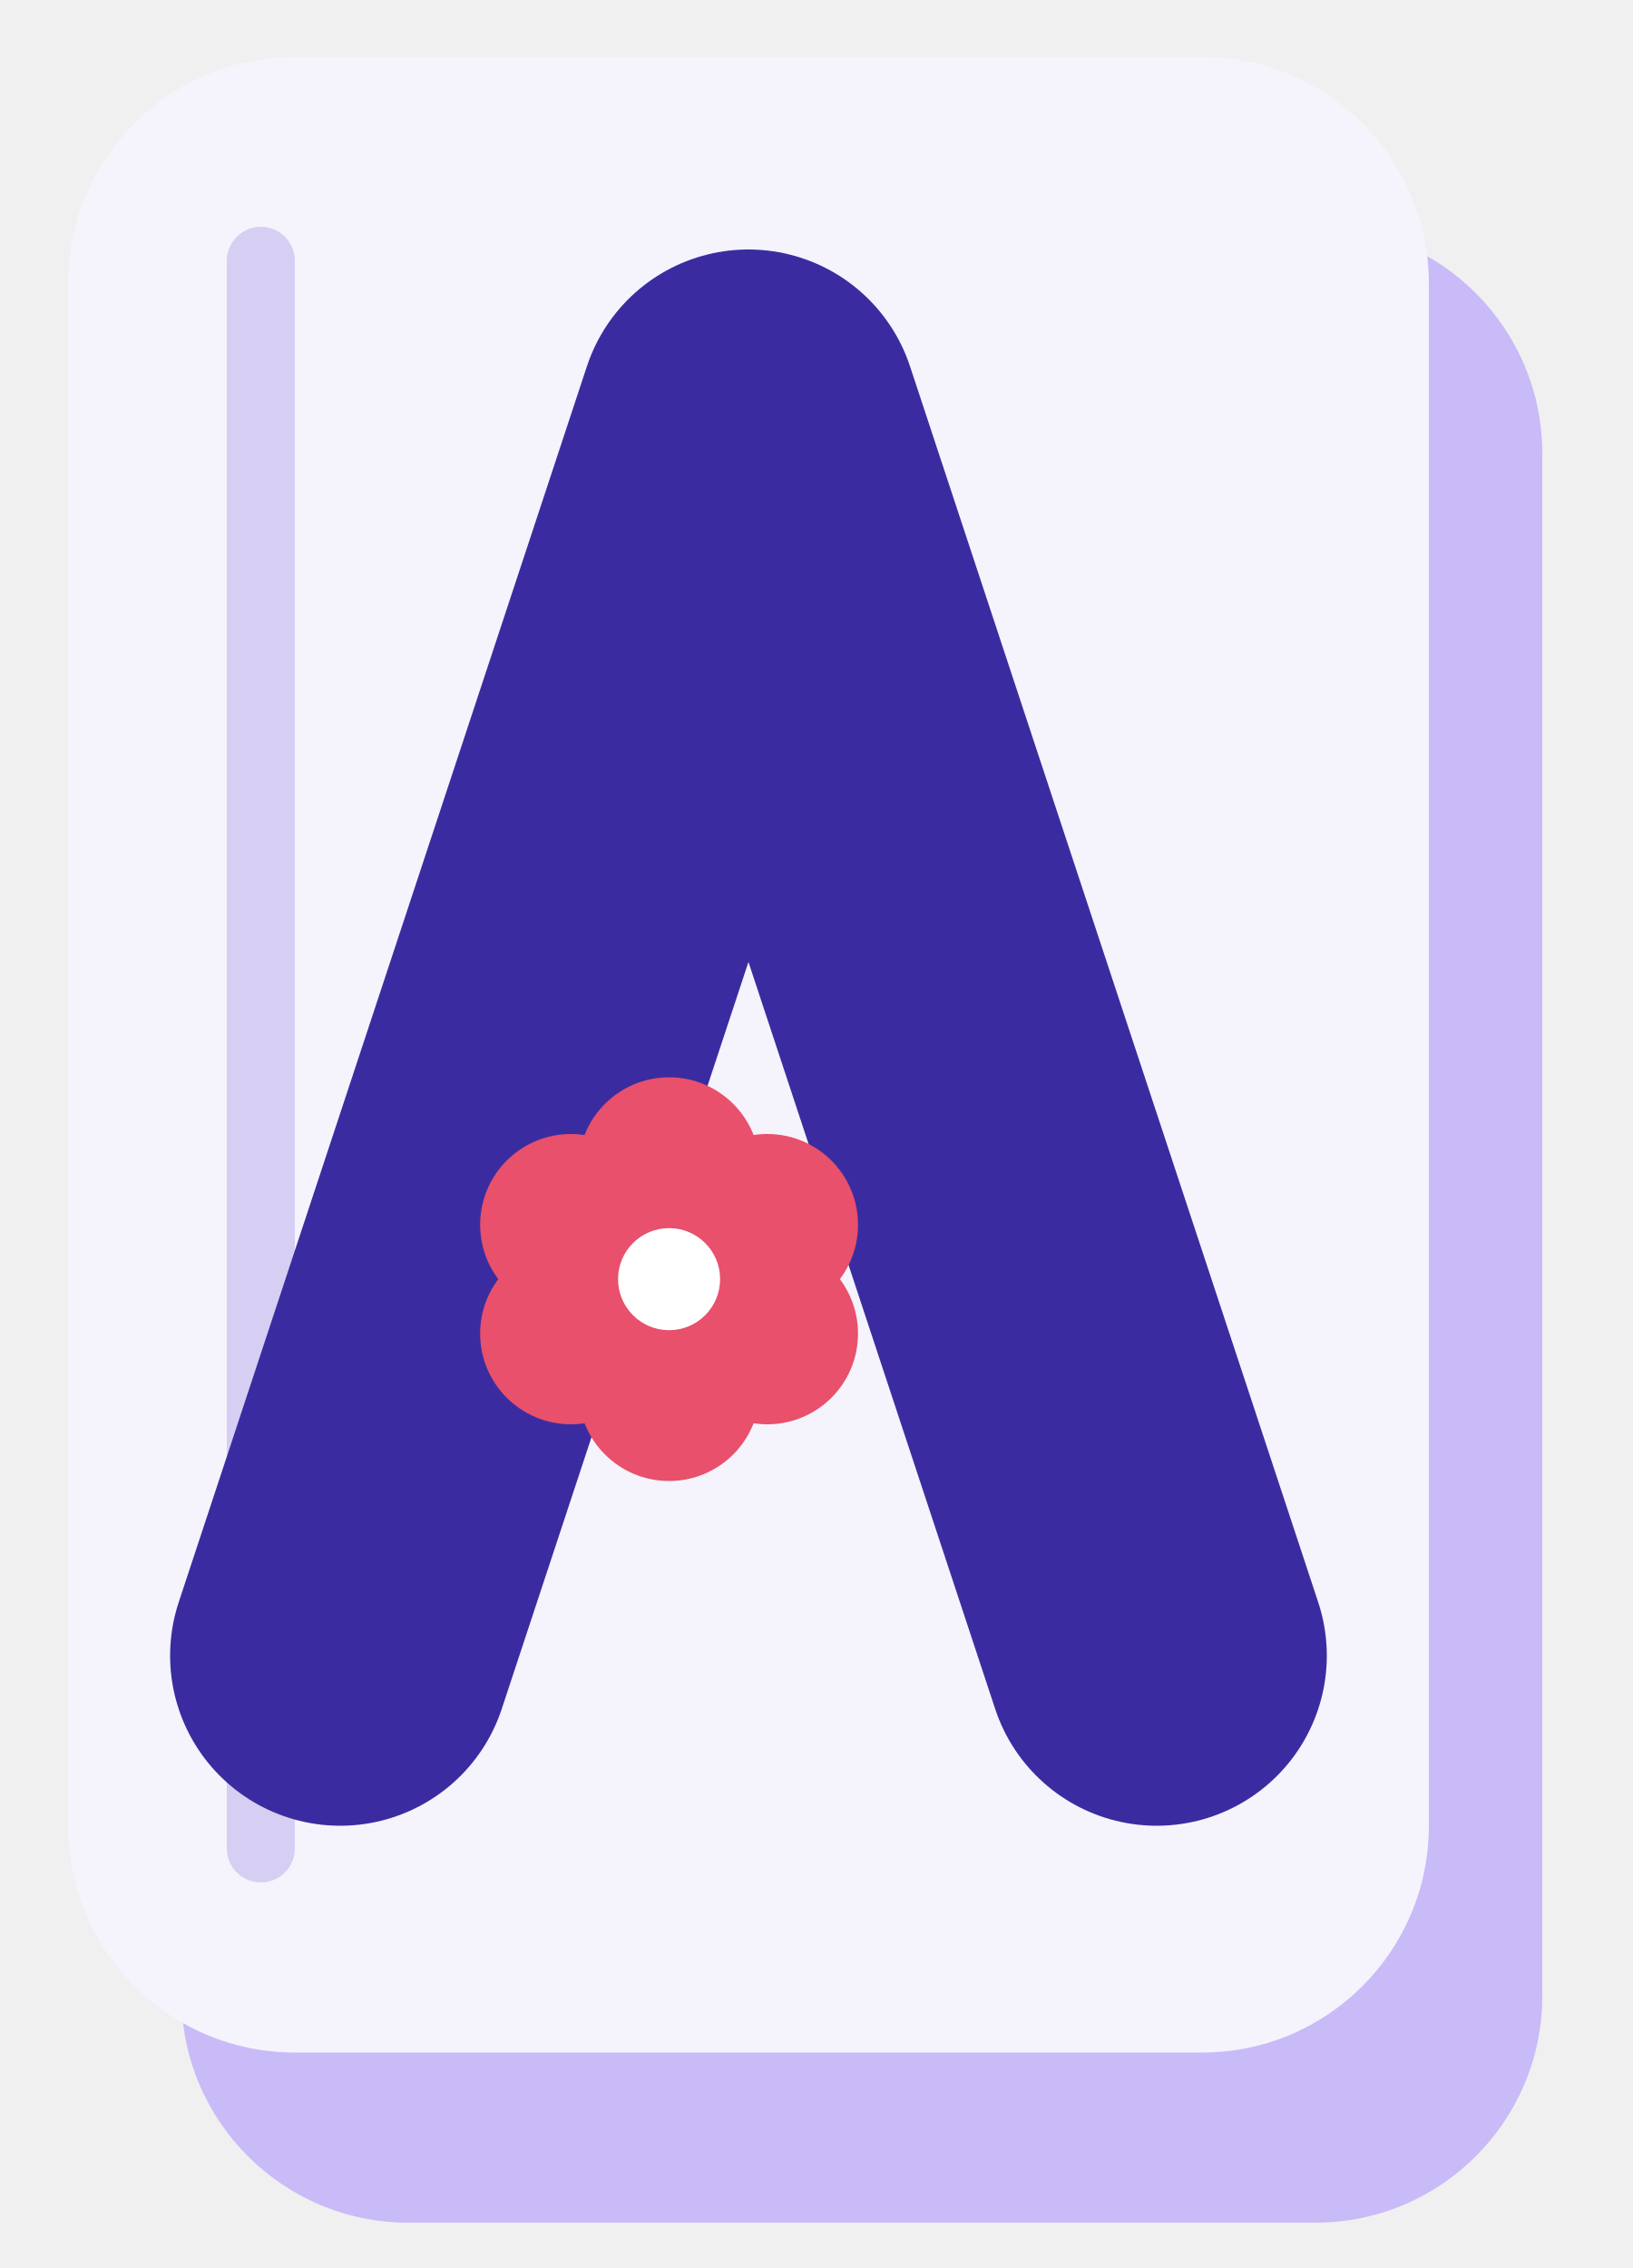
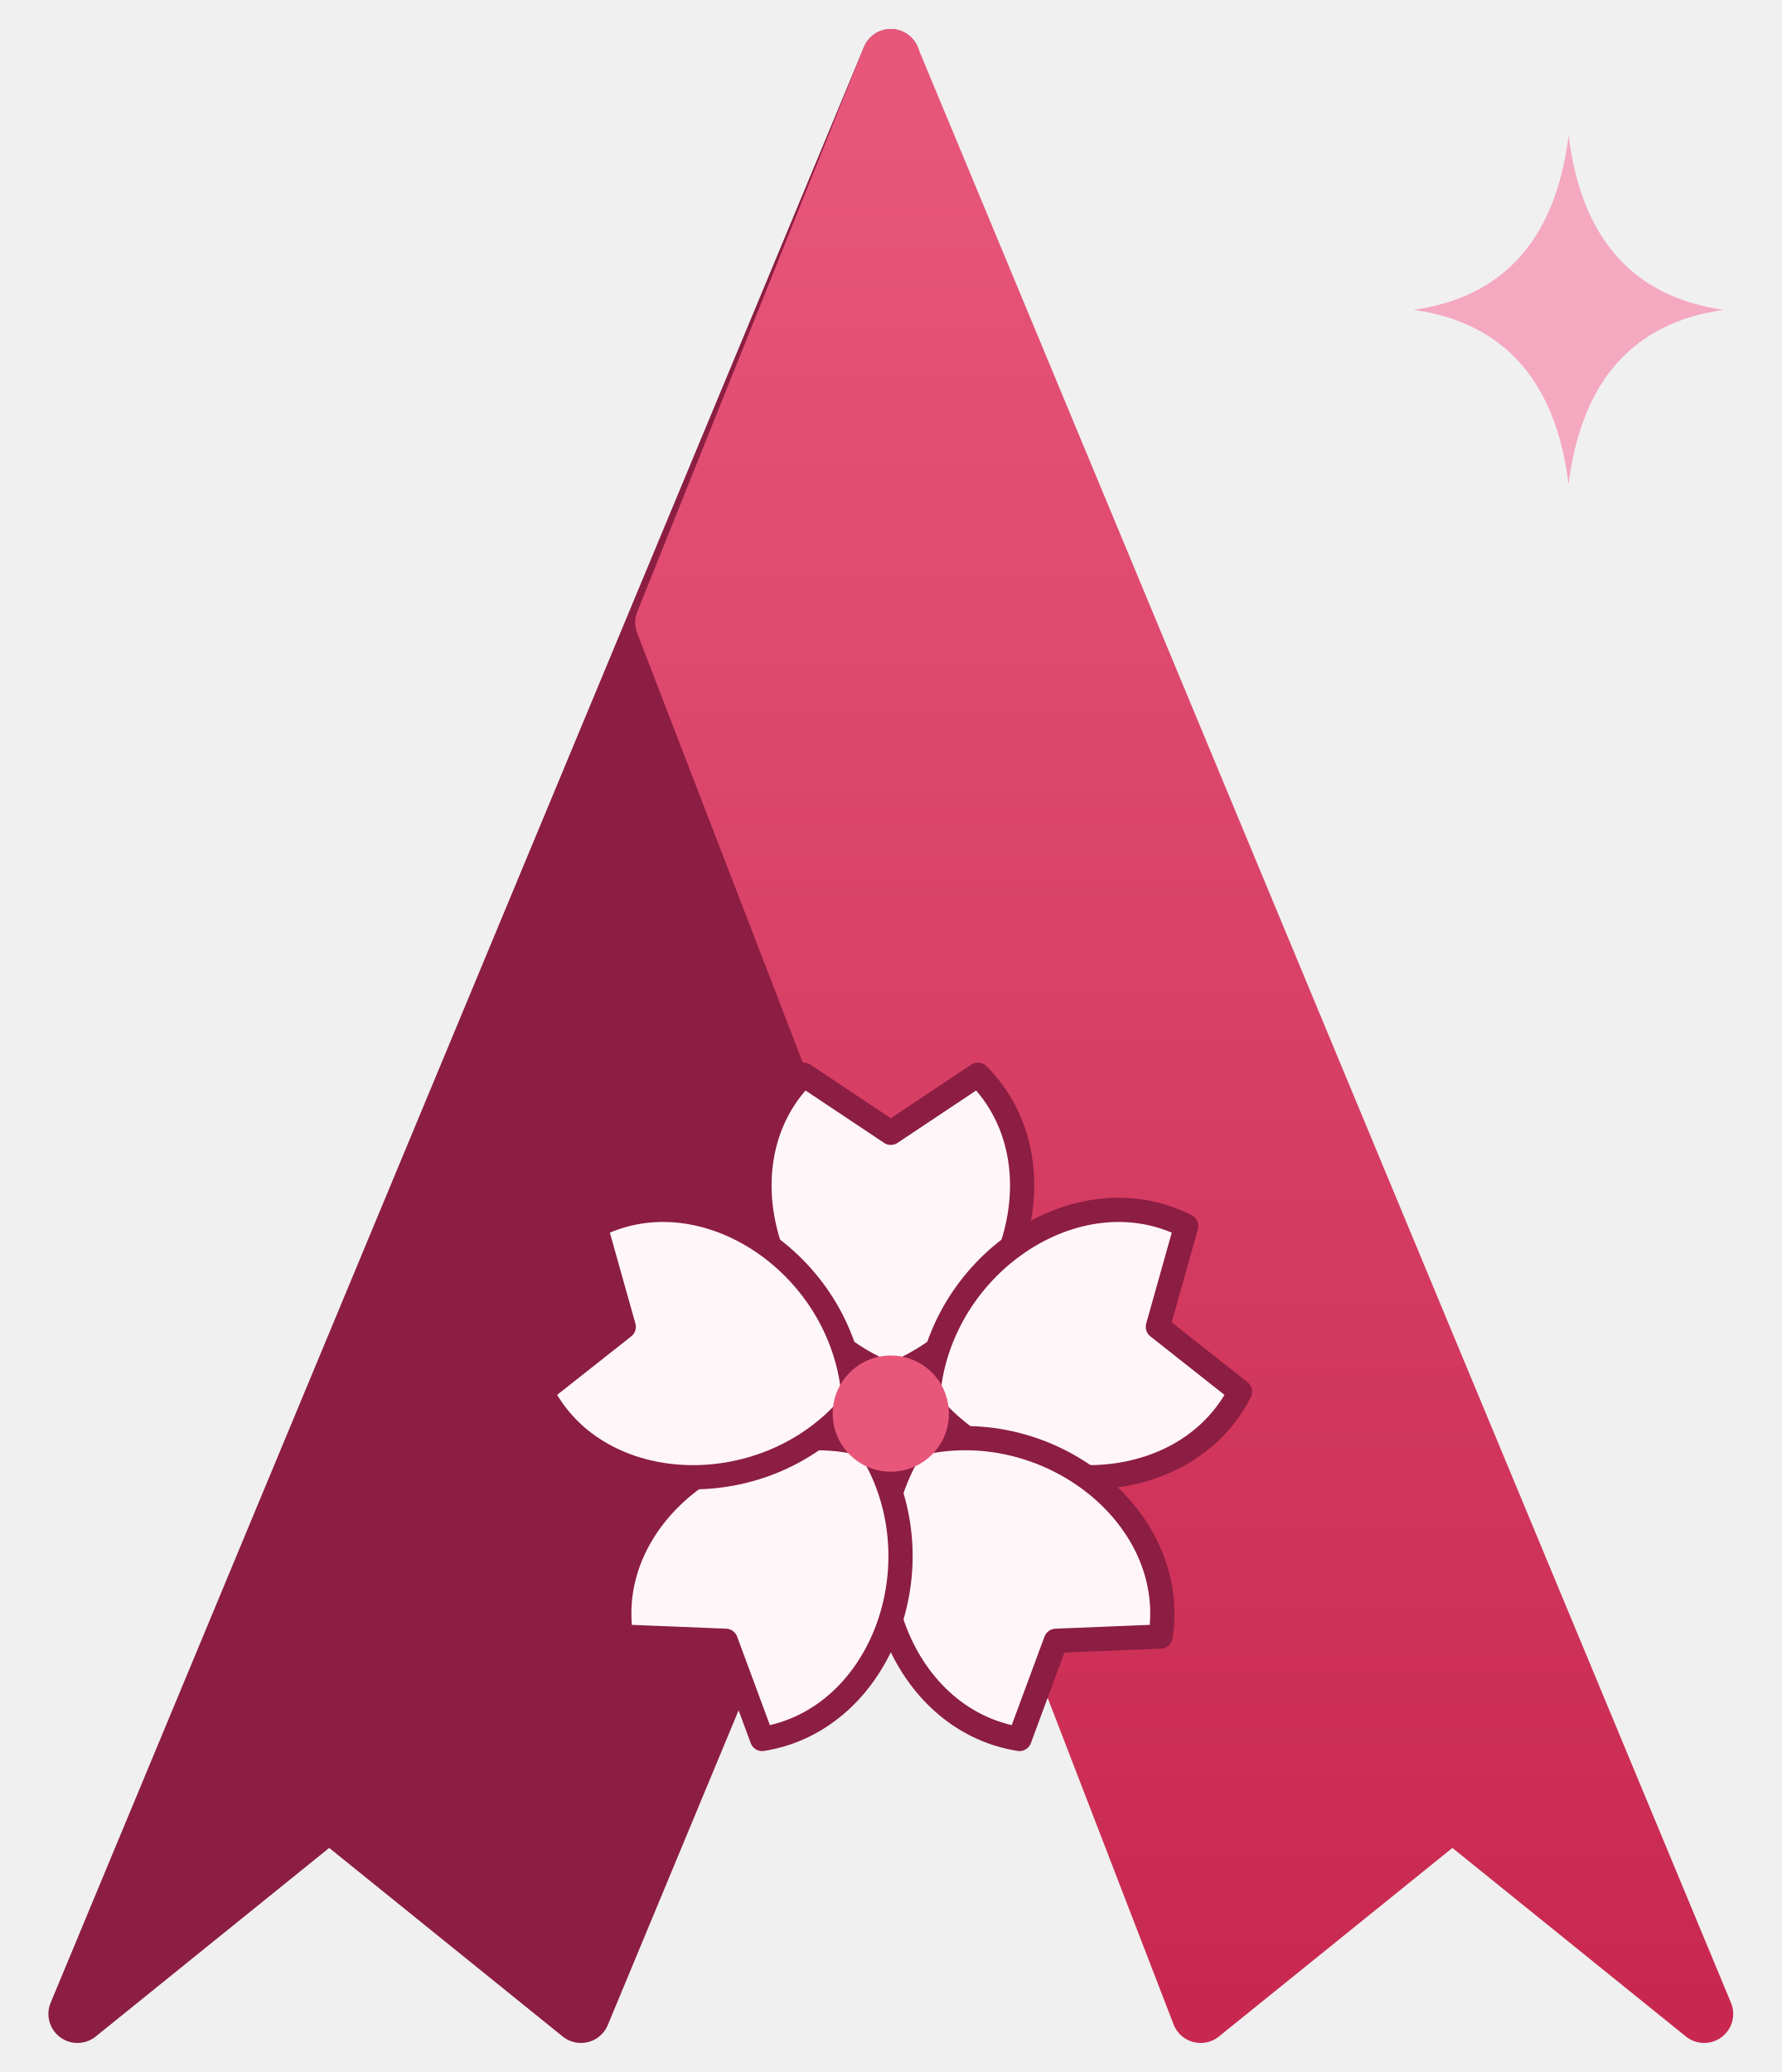
- <svg xmlns="http://www.w3.org/2000/svg" viewBox="62 36 144 200" role="img" aria-label="Anitale">
-   <rect x="78" y="56" width="120" height="176" rx="20" fill="#c9baf8" />
-   <rect x="68" y="41" width="120" height="176" rx="20" fill="#f5f3fc" />
-   <line x1="85" y1="59" x2="85" y2="199" stroke="#d6cff3" stroke-width="6" stroke-linecap="round" />
-   <path d="M92 182 L128 73 L164 182" fill="none" stroke="#3a2ca0" stroke-width="30" stroke-linecap="round" stroke-linejoin="round" />
-   <g fill="#e8506b">
-     <circle cx="121" cy="139" r="8" />
-     <circle cx="129.66" cy="144" r="8" />
-     <circle cx="129.66" cy="153.6" r="8" />
-     <circle cx="121" cy="158.6" r="8" />
-     <circle cx="112.34" cy="153.6" r="8" />
-     <circle cx="112.34" cy="144" r="8" />
-     <circle cx="121" cy="148.8" r="10.5" />
+ <svg xmlns="http://www.w3.org/2000/svg" viewBox="36 20 184 214" role="img" aria-label="Anitale">
+   <defs>
+     <linearGradient id="a-front" x1="0" y1="0" x2="0" y2="1">
+       <stop offset="0" stop-color="#e8577a" />
+       <stop offset="1" stop-color="#c8284f" />
+     </linearGradient>
+     <path id="a-petal" d="M0 -4 C-13 -9 -18 -26 -9 -35 L0 -29 L9 -35 C18 -26 13 -9 0 -4 Z" />
+   </defs>
+   <g stroke-linejoin="round" stroke-width="6">
+     <path d="M128 26 L44 228 L70 207 L96 228 L128 151 Z" fill="#8c1d43" stroke="#8c1d43" />
+     <path d="M128 26 L212 228 L186 207 L160 228 L104.6 84.3 Z" fill="url(#a-front)" stroke="url(#a-front)" />
  </g>
-   <circle cx="121" cy="148.8" r="4.5" fill="#fff" />
+   <g transform="translate(128 166)" fill="#fff6f9" stroke="#8c1d43" stroke-width="2.5" stroke-linejoin="round">
+     <use href="#a-petal" />
+     <use href="#a-petal" transform="rotate(72)" />
+     <use href="#a-petal" transform="rotate(144)" />
+     <use href="#a-petal" transform="rotate(216)" />
+     <use href="#a-petal" transform="rotate(288)" />
+   </g>
+   <circle cx="128" cy="166" r="6" fill="#e8577a" />
+   <path d="M198 34 Q200 50 214 52 Q200 54 198 70 Q196 54 182 52 Q196 50 198 34 Z" fill="#f4a9c0" />
</svg>
